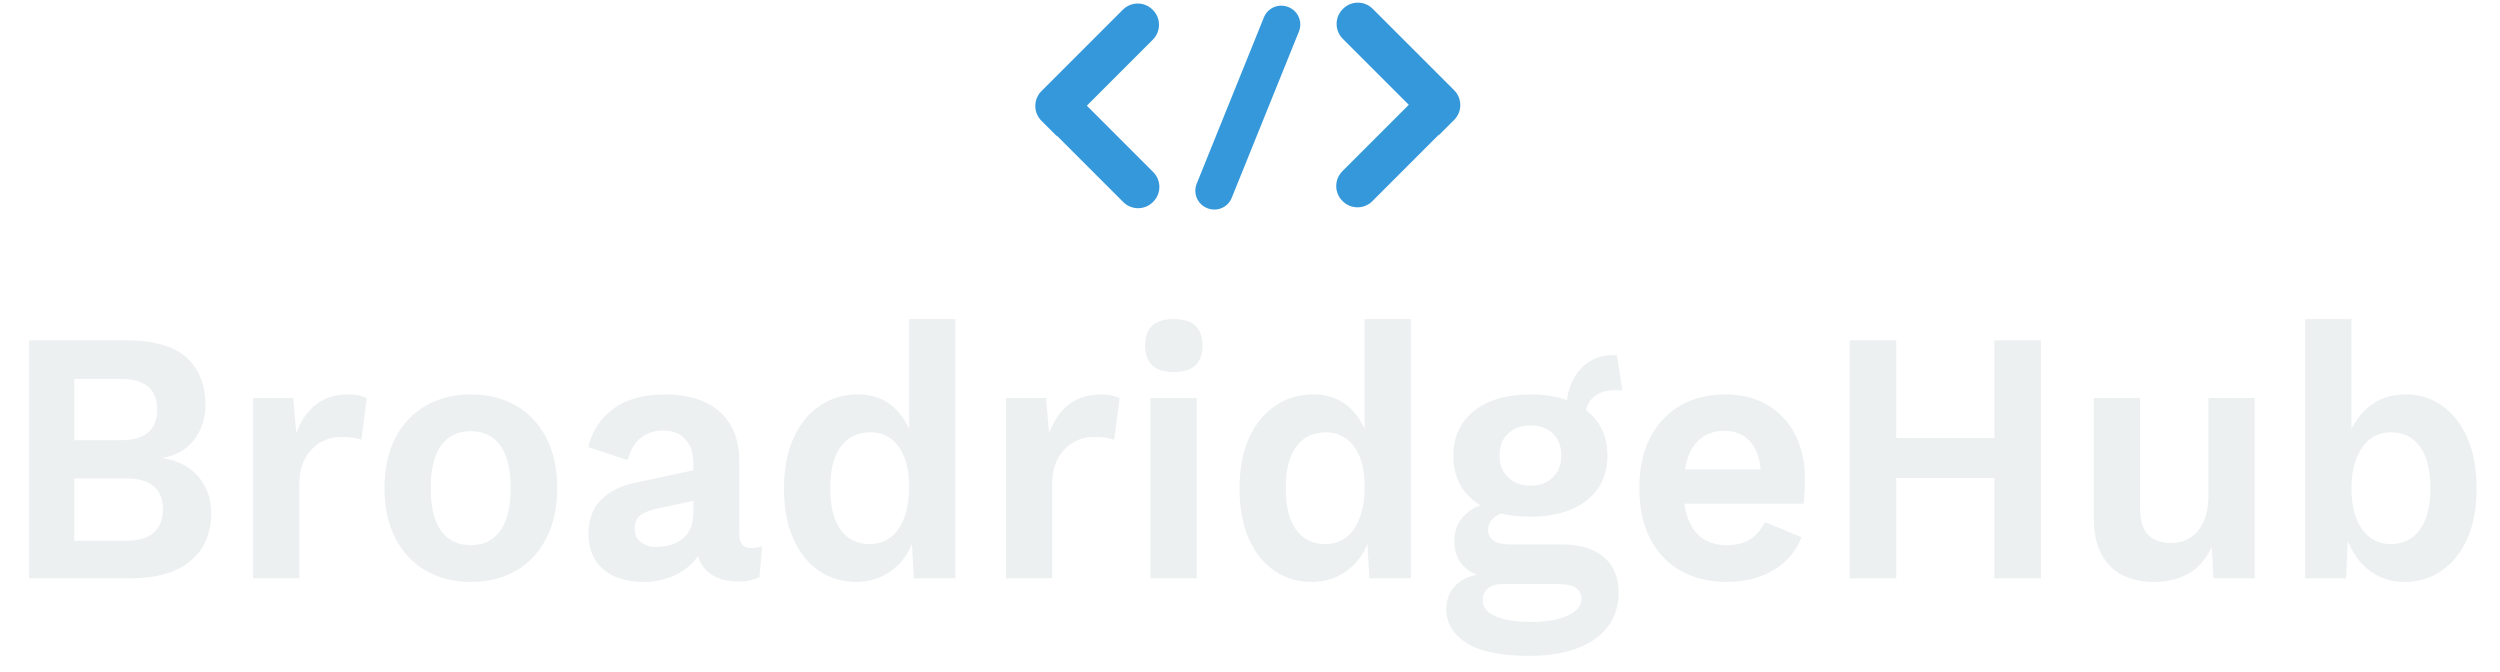
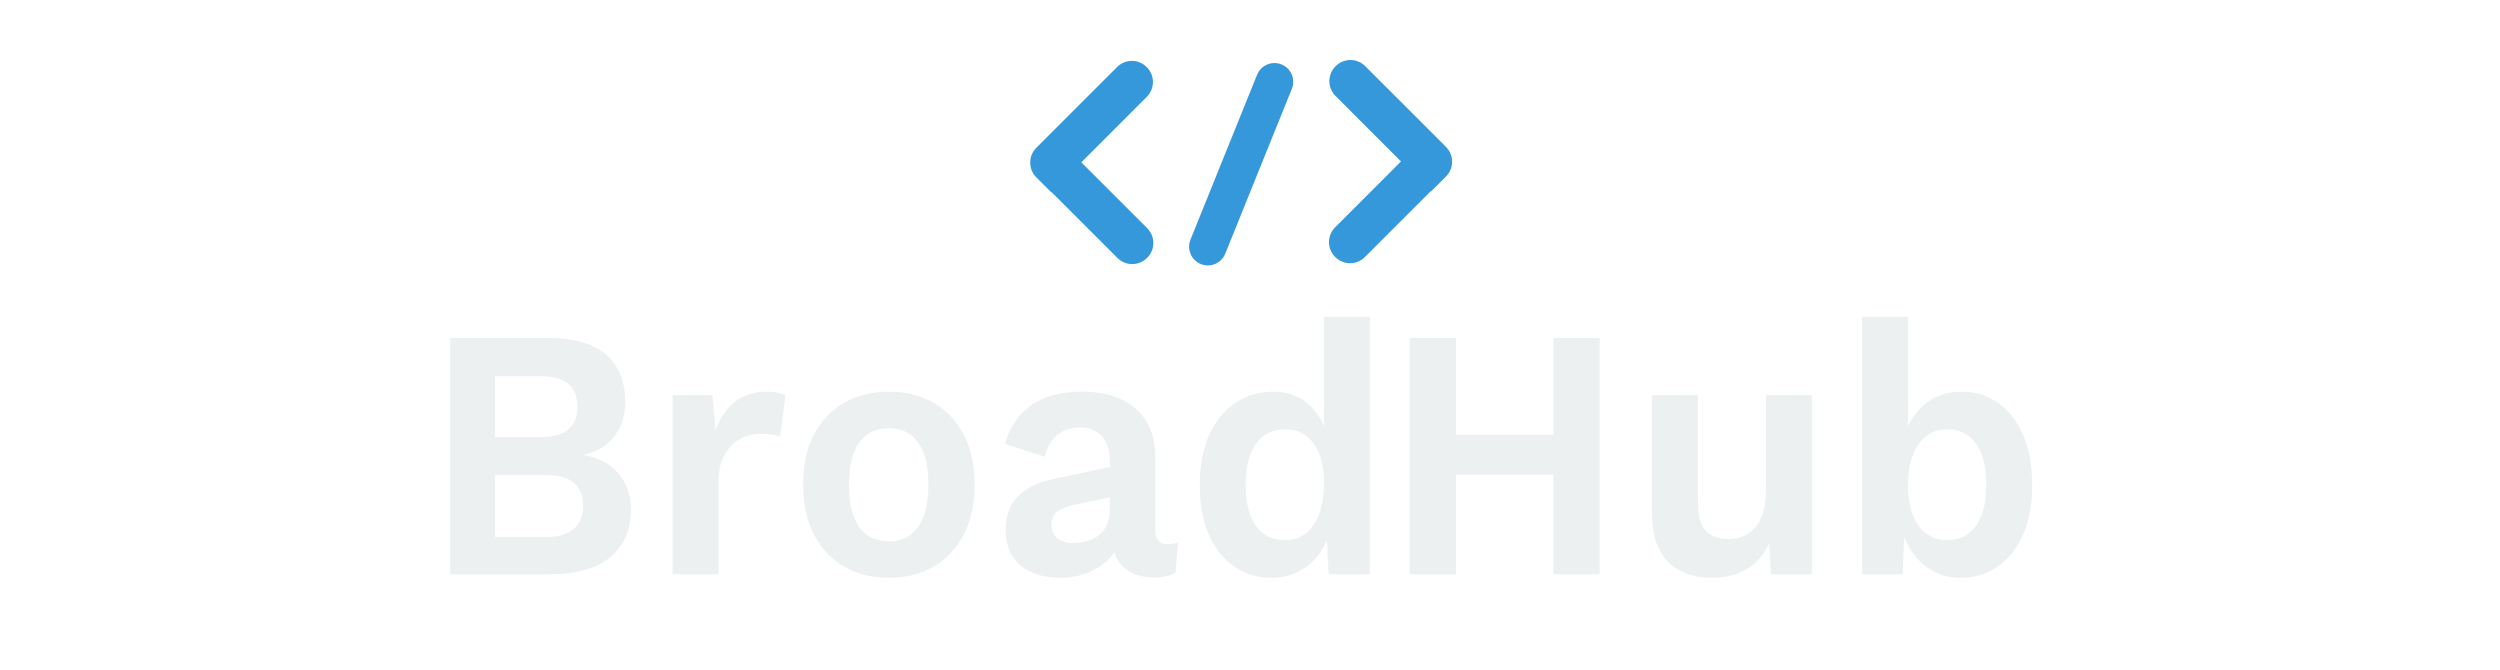
- <svg xmlns="http://www.w3.org/2000/svg" viewBox="58.365 366.661 111.208 29.883">
-   <g transform="translate(89.984 354.113) scale(.3334)" style="fill:#3498db">
-     <path d="m58.941 38.928.038.037a2.801 2.801 0 0 1 0 3.96l-8.811 8.812 8.86 8.86a2.8 2.8 0 0 1 0 3.96l-.037.037a2.8 2.8 0 0 1-3.96 0l-8.861-8.86-.036.036-2.018-2.017a2.801 2.801 0 0 1 0-3.96l10.866-10.865a2.798 2.798 0 0 1 3.959 0Z" />
-     <rect transform="rotate(22 72.238 34.212)" x="75.833" y="36.455" width="5.039" height="28.932" rx="2.5" ry="2.5" />
-     <path d="m99.092 64.477.038-.037a2.801 2.801 0 0 0 0-3.96l-8.811-8.812 8.86-8.86a2.8 2.8 0 0 0 0-3.96l-.037-.037a2.8 2.8 0 0 0-3.96 0l-8.861 8.86-.036-.036-2.018 2.017a2.801 2.801 0 0 0 0 3.96l10.866 10.865a2.798 2.798 0 0 0 3.959 0Z" transform="rotate(180 91.723 51.644)" />
+ <svg xmlns="http://www.w3.org/2000/svg" width="100%" height="100%" viewBox="0 0 112 30" version="1.1" xml:space="preserve" style="fill-rule:evenodd;clip-rule:evenodd;stroke-linejoin:round;stroke-miterlimit:2;">
+   <g transform="matrix(0.3334,0,0,0.3334,31.619,-12.548)">
+     <g transform="matrix(1,0,0,1,0.293112,7.70934)">
+       <path d="M58.941,38.928L58.979,38.965C60.065,40.051 60.065,41.839 58.979,42.925L50.168,51.737L59.028,60.597C59.553,61.122 59.848,61.835 59.848,62.577C59.848,63.319 59.553,64.032 59.028,64.557L58.991,64.594C58.466,65.119 57.753,65.414 57.011,65.414C56.269,65.414 55.556,65.119 55.031,64.594L46.17,55.734L46.134,55.77L44.116,53.753C43.03,52.667 43.03,50.879 44.116,49.793L54.982,38.928C55.507,38.403 56.219,38.107 56.962,38.107C57.704,38.107 58.416,38.403 58.941,38.928Z" style="fill:#3498db;fill-rule:nonzero;" />
+     </g>
+     <g transform="matrix(0.927184,0.374607,-0.374607,0.927184,18.3692,-16.8603)">
+       <path d="M80.872,38.974L80.872,62.868C80.872,64.258 79.743,65.387 78.352,65.387C76.962,65.387 75.833,64.258 75.833,62.868L75.833,38.974C75.833,37.584 76.962,36.455 78.352,36.455C79.743,36.455 80.872,37.584 80.872,38.974Z" style="fill:#3498db;" />
+     </g>
+     <g transform="matrix(-1,-7.65714e-16,7.65714e-16,-1,183.739,110.997)">
+       <path d="M99.092,64.477L99.13,64.44C100.216,63.354 100.216,61.566 99.13,60.48L90.319,51.668L99.179,42.808C99.704,42.283 99.999,41.57 99.999,40.828C99.999,40.086 99.704,39.373 99.179,38.848L99.142,38.811C98.617,38.286 97.904,37.991 97.162,37.991C96.42,37.991 95.707,38.286 95.182,38.811L86.321,47.671L86.285,47.635L84.267,49.652C83.181,50.738 83.181,52.526 84.267,53.612L95.133,64.477C95.658,65.002 96.37,65.298 97.112,65.298C97.855,65.298 98.567,65.002 99.092,64.477Z" style="fill:#3498db;fill-rule:nonzero;" />
+     </g>
  </g>
-   <path d="M132.024 59.829v-29.7h13.005q5.4 0 7.965 2.115 2.565 2.115 2.565 5.985 0 2.385-1.44 4.23-1.44 1.845-4.23 2.34v.045q3.105.45 4.77 2.34 1.665 1.89 1.665 4.5 0 3.825-2.767 5.985-2.768 2.16-8.078 2.16Zm6.03-4.68h6.885q2.52 0 3.735-1.035 1.215-1.035 1.215-2.88 0-1.89-1.215-2.88t-3.735-.99h-6.885Zm0-12.555h6.165q4.905 0 4.905-3.825t-4.905-3.825h-6.165Zm23.863 17.235v-22.5h5.355l.405 4.41q.9-2.34 2.633-3.6 1.732-1.26 4.342-1.26.765 0 1.395.135t1.035.36l-.72 5.175q-.45-.18-1.102-.27-.653-.09-1.688-.09-1.35 0-2.61.653-1.26.652-2.07 1.98-.81 1.327-.81 3.352v11.655Zm29.054-22.95q3.42 0 6.008 1.395 2.587 1.395 4.05 4.005 1.462 2.61 1.462 6.3 0 3.645-1.462 6.278-1.463 2.632-4.05 4.027-2.588 1.395-6.008 1.395-3.375 0-5.985-1.395-2.61-1.395-4.072-4.027-1.463-2.633-1.463-6.278 0-3.69 1.463-6.3 1.462-2.61 4.072-4.005 2.61-1.395 5.985-1.395Zm0 4.59q-1.71 0-2.902.788-1.193.787-1.823 2.362-.63 1.575-.63 3.96t.63 3.96q.63 1.575 1.823 2.363 1.192.787 2.902.787 1.665 0 2.858-.787 1.192-.788 1.822-2.363.63-1.575.63-3.96t-.63-3.96q-.63-1.575-1.822-2.362-1.193-.788-2.858-.788Zm29.692 4.005q0-1.935-1.103-3.015-1.102-1.08-2.902-1.08-1.665 0-2.925.855-1.26.855-1.845 2.835l-5.265-1.62q.765-2.97 3.352-4.77 2.588-1.8 6.953-1.8 2.97 0 5.175.923 2.205.922 3.442 2.767 1.238 1.845 1.238 4.635v9.135q0 1.71 1.62 1.71.765 0 1.44-.225l-.36 3.825q-1.17.585-2.925.585-1.575 0-2.835-.54t-1.98-1.642q-.72-1.103-.72-2.768v-.18l1.08-.18q-.27 1.71-1.485 2.903-1.215 1.192-2.948 1.822-1.732.63-3.577.63-2.295 0-3.96-.697-1.665-.698-2.565-2.048-.9-1.35-.9-3.33 0-2.52 1.62-4.117 1.62-1.598 4.635-2.183l8.46-1.71-.045 3.825-5.4 1.08q-1.53.315-2.318.833-.787.517-.787 1.687 0 1.125.832 1.71.833.585 2.003.585.945 0 1.845-.225t1.62-.72q.72-.495 1.125-1.35.405-.855.405-2.07Zm21.72 14.805q-2.79 0-4.973-1.395-2.182-1.395-3.42-4.005-1.237-2.61-1.237-6.255 0-3.735 1.305-6.367 1.305-2.633 3.532-4.005 2.228-1.373 5.018-1.373 2.97 0 4.905 1.71t2.52 4.41l-.585.72V27.474h6.165v32.355h-5.535l-.405-6.84.72.36q-.27 2.115-1.395 3.668-1.125 1.552-2.835 2.407t-3.78.855Zm1.8-4.725q1.62 0 2.79-.832 1.17-.833 1.822-2.453.653-1.62.653-3.87 0-2.16-.63-3.667-.63-1.508-1.8-2.318t-2.745-.81q-2.52 0-3.938 1.778-1.417 1.777-1.417 5.197t1.395 5.198q1.395 1.777 3.87 1.777Zm18.18 4.275v-22.5h5.355l.405 4.41q.9-2.34 2.633-3.6 1.732-1.26 4.342-1.26.765 0 1.395.135t1.035.36l-.72 5.175q-.45-.18-1.102-.27-.653-.09-1.688-.09-1.35 0-2.61.653-1.26.652-2.07 1.98-.81 1.327-.81 3.352v11.655Zm22.397-25.74q-1.935 0-2.88-.832-.945-.833-.945-2.453 0-1.665.945-2.497.945-.833 2.88-.833t2.88.833q.945.832.945 2.497 0 1.62-.945 2.453-.945.832-2.88.832Zm3.06 3.24v22.5h-6.165v-22.5Zm15.338 22.95q-2.79 0-4.973-1.395-2.182-1.395-3.42-4.005-1.237-2.61-1.237-6.255 0-3.735 1.305-6.367 1.305-2.633 3.532-4.005 2.228-1.373 5.018-1.373 2.97 0 4.905 1.71t2.52 4.41l-.585.72V27.474h6.165v32.355h-5.535l-.405-6.84.72.36q-.27 2.115-1.395 3.668-1.125 1.552-2.835 2.407t-3.78.855Zm1.8-4.725q1.62 0 2.79-.832 1.17-.833 1.822-2.453.653-1.62.653-3.87 0-2.16-.63-3.667-.63-1.508-1.8-2.318t-2.745-.81q-2.52 0-3.938 1.778-1.417 1.777-1.417 5.197t1.395 5.198q1.395 1.777 3.87 1.777Zm38.925-23.58.72 4.41q-.18 0-.383-.022-.202-.023-.427-.023-2.025 0-3.083.923-1.057.922-1.057 2.542l-2.52-1.035q0-1.8.72-3.352.72-1.553 2.137-2.498 1.418-.945 3.398-.945h.495Zm-7.38 23.625q3.645 0 5.625 1.575t1.98 4.41q0 2.565-1.485 4.343-1.485 1.777-4.163 2.677-2.677.9-6.187.9-5.805 0-8.483-1.62-2.677-1.62-2.677-4.23 0-1.845 1.417-3.105 1.418-1.26 4.703-1.395l-.225.72q-2.34-.405-3.578-1.552-1.237-1.148-1.237-3.173 0-2.07 1.597-3.397 1.598-1.328 4.343-1.553l2.7 1.26h-.63q-1.935.135-2.723.788-.787.652-.787 1.462 0 .945.742 1.418.743.472 2.138.472Zm-4.185 9.675q2.34 0 3.847-.405 1.508-.405 2.25-1.035.743-.63.743-1.395 0-.855-.675-1.372-.675-.518-2.43-.518h-7.605q-1.08 0-1.778.54-.697.54-.697 1.485 0 1.26 1.687 1.98 1.688.72 4.658.72Zm.045-28.395q3.15 0 5.467.923 2.318.922 3.555 2.632 1.238 1.71 1.238 4.095 0 2.34-1.238 4.05-1.237 1.71-3.555 2.633-2.317.922-5.467.922-4.995 0-7.65-2.047-2.655-2.048-2.655-5.558 0-2.385 1.26-4.095t3.555-2.632q2.295-.923 5.49-.923Zm0 3.87q-1.8 0-2.97.99-1.17.99-1.17 2.745 0 1.755 1.17 2.768 1.17 1.012 2.97 1.012 1.8 0 2.947-1.012 1.148-1.013 1.148-2.768t-1.148-2.745q-1.147-.99-2.947-.99Zm26.213 19.53q-3.555 0-6.187-1.395-2.633-1.395-4.073-4.005-1.44-2.61-1.44-6.3t1.44-6.3q1.44-2.61 4.028-4.005 2.587-1.395 5.917-1.395 3.42 0 5.805 1.373 2.385 1.372 3.645 3.735 1.26 2.362 1.26 5.377 0 .9-.045 1.71-.045.81-.135 1.44h-17.955v-4.275h15.255l-2.97 1.08q0-2.835-1.282-4.365-1.283-1.53-3.623-1.53-1.71 0-2.947.81-1.238.81-1.868 2.408-.63 1.597-.63 4.027 0 2.385.698 3.938.697 1.552 1.98 2.317 1.282.765 3.082.765 1.98 0 3.195-.765 1.215-.765 1.89-2.115l4.905 1.89q-.72 1.755-2.182 3.015-1.463 1.26-3.465 1.913-2.003.652-4.298.652Zm41.881-30.15v29.7h-6.21v-29.7Zm-19.305 0v29.7h-6.21v-29.7Zm16.335 12.195v4.995h-19.44v-4.995Zm17.986 17.955q-2.25 0-4.05-.81-1.8-.81-2.857-2.587-1.058-1.778-1.058-4.613v-14.94h6.165v13.455q0 2.61 1.08 3.623 1.08 1.012 3.105 1.012.945 0 1.845-.337.9-.338 1.598-1.058.697-.72 1.102-1.867.405-1.148.405-2.723V37.329h6.165v22.5h-5.49l-.225-3.915q-1.125 2.25-3.082 3.308-1.958 1.057-4.703 1.057Zm33.478 0q-2.07 0-3.758-.877-1.687-.878-2.79-2.43-1.102-1.553-1.507-3.488l.63-.81-.36 7.155h-5.445V27.474h6.165v16.2l-.585-.945q.72-2.52 2.745-4.185 2.025-1.665 5.085-1.665 2.7 0 4.837 1.395 2.138 1.395 3.375 4.005 1.238 2.61 1.238 6.345 0 3.645-1.238 6.255-1.237 2.61-3.42 4.005-2.182 1.395-4.972 1.395Zm-1.845-4.725q2.475 0 3.892-1.777 1.418-1.778 1.418-5.198 0-3.42-1.395-5.197-1.395-1.778-3.87-1.778-1.62 0-2.79.855t-1.823 2.43q-.652 1.575-.652 3.735t.652 3.735q.653 1.575 1.845 2.385 1.193.81 2.723.81Z" transform="matrix(.3334 0 0 .35646 15.64 371.06)" style="fill:#ecf0f1;white-space:pre" />
+   <g transform="matrix(0.3334,0,0,0.35646,-23.8499,4.399)">
+     <path d="M132.024,59.829L132.024,30.129L145.029,30.129C148.629,30.129 151.284,30.834 152.994,32.244C154.704,33.654 155.559,35.649 155.559,38.229C155.559,39.819 155.079,41.229 154.119,42.459C153.159,43.689 151.749,44.469 149.889,44.799L149.889,44.844C151.959,45.144 153.549,45.924 154.659,47.184C155.769,48.444 156.324,49.944 156.324,51.684C156.324,54.234 155.402,56.229 153.557,57.669C151.712,59.109 149.019,59.829 145.479,59.829L132.024,59.829ZM138.054,55.149L144.939,55.149C146.619,55.149 147.864,54.804 148.674,54.114C149.484,53.424 149.889,52.464 149.889,51.234C149.889,49.974 149.484,49.014 148.674,48.354C147.864,47.694 146.619,47.364 144.939,47.364L138.054,47.364L138.054,55.149ZM138.054,42.594L144.219,42.594C147.489,42.594 149.124,41.319 149.124,38.769C149.124,36.219 147.489,34.944 144.219,34.944L138.054,34.944L138.054,42.594ZM161.917,59.829L161.917,37.329L167.272,37.329L167.677,41.739C168.277,40.179 169.155,38.979 170.31,38.139C171.465,37.299 172.912,36.879 174.652,36.879C175.162,36.879 175.627,36.924 176.047,37.014C176.467,37.104 176.812,37.224 177.082,37.374L176.362,42.549C176.062,42.429 175.695,42.339 175.26,42.279C174.825,42.219 174.262,42.189 173.572,42.189C172.672,42.189 171.802,42.407 170.962,42.842C170.122,43.277 169.432,43.937 168.892,44.822C168.352,45.707 168.082,46.824 168.082,48.174L168.082,59.829L161.917,59.829ZM190.971,36.879C193.251,36.879 195.254,37.344 196.979,38.274C198.704,39.204 200.054,40.539 201.029,42.279C202.004,44.019 202.491,46.119 202.491,48.579C202.491,51.009 202.004,53.102 201.029,54.857C200.054,56.612 198.704,57.954 196.979,58.884C195.254,59.814 193.251,60.279 190.971,60.279C188.721,60.279 186.726,59.814 184.986,58.884C183.246,57.954 181.889,56.612 180.914,54.857C179.939,53.102 179.451,51.009 179.451,48.579C179.451,46.119 179.939,44.019 180.914,42.279C181.889,40.539 183.246,39.204 184.986,38.274C186.726,37.344 188.721,36.879 190.971,36.879ZM190.971,41.469C189.831,41.469 188.864,41.732 188.069,42.257C187.274,42.782 186.666,43.569 186.246,44.619C185.826,45.669 185.616,46.989 185.616,48.579C185.616,50.169 185.826,51.489 186.246,52.539C186.666,53.589 187.274,54.377 188.069,54.902C188.864,55.427 189.831,55.689 190.971,55.689C192.081,55.689 193.034,55.427 193.829,54.902C194.624,54.377 195.231,53.589 195.651,52.539C196.071,51.489 196.281,50.169 196.281,48.579C196.281,46.989 196.071,45.669 195.651,44.619C195.231,43.569 194.624,42.782 193.829,42.257C193.034,41.732 192.081,41.469 190.971,41.469ZM220.663,45.474C220.663,44.184 220.295,43.179 219.56,42.459C218.825,41.739 217.858,41.379 216.658,41.379C215.548,41.379 214.573,41.664 213.733,42.234C212.893,42.804 212.278,43.749 211.888,45.069L206.623,43.449C207.133,41.469 208.25,39.879 209.975,38.679C211.7,37.479 214.018,36.879 216.928,36.879C218.908,36.879 220.633,37.187 222.103,37.802C223.573,38.417 224.72,39.339 225.545,40.569C226.37,41.799 226.783,43.344 226.783,45.204L226.783,54.339C226.783,55.479 227.323,56.049 228.403,56.049C228.913,56.049 229.393,55.974 229.843,55.824L229.483,59.649C228.703,60.039 227.728,60.234 226.558,60.234C225.508,60.234 224.563,60.054 223.723,59.694C222.883,59.334 222.223,58.787 221.743,58.052C221.263,57.317 221.023,56.394 221.023,55.284L221.023,55.104L222.103,54.924C221.923,56.064 221.428,57.032 220.618,57.827C219.808,58.622 218.825,59.229 217.67,59.649C216.515,60.069 215.323,60.279 214.093,60.279C212.563,60.279 211.243,60.047 210.133,59.582C209.023,59.117 208.168,58.434 207.568,57.534C206.968,56.634 206.668,55.524 206.668,54.204C206.668,52.524 207.208,51.152 208.288,50.087C209.368,49.022 210.913,48.294 212.923,47.904L221.383,46.194L221.338,50.019L215.938,51.099C214.918,51.309 214.145,51.587 213.62,51.932C213.095,52.277 212.833,52.839 212.833,53.619C212.833,54.369 213.11,54.939 213.665,55.329C214.22,55.719 214.888,55.914 215.668,55.914C216.298,55.914 216.913,55.839 217.513,55.689C218.113,55.539 218.653,55.299 219.133,54.969C219.613,54.639 219.988,54.189 220.258,53.619C220.528,53.049 220.663,52.359 220.663,51.549L220.663,45.474ZM242.383,60.279C240.523,60.279 238.865,59.814 237.41,58.884C235.955,57.954 234.815,56.619 233.99,54.879C233.165,53.139 232.753,51.054 232.753,48.624C232.753,46.134 233.188,44.012 234.058,42.257C234.928,40.502 236.105,39.167 237.59,38.252C239.075,37.337 240.748,36.879 242.608,36.879C244.588,36.879 246.223,37.449 247.513,38.589C248.803,39.729 249.643,41.199 250.033,42.999L249.448,43.719L249.448,27.474L255.613,27.474L255.613,59.829L250.078,59.829L249.673,52.989L250.393,53.349C250.213,54.759 249.748,55.982 248.998,57.017C248.248,58.052 247.303,58.854 246.163,59.424C245.023,59.994 243.763,60.279 242.383,60.279ZM244.183,55.554C245.263,55.554 246.193,55.277 246.973,54.722C247.753,54.167 248.36,53.349 248.795,52.269C249.23,51.189 249.448,49.899 249.448,48.399C249.448,46.959 249.238,45.737 248.818,44.732C248.398,43.727 247.798,42.954 247.018,42.414C246.238,41.874 245.323,41.604 244.273,41.604C242.593,41.604 241.28,42.197 240.335,43.382C239.39,44.567 238.918,46.299 238.918,48.579C238.918,50.859 239.383,52.592 240.313,53.777C241.243,54.962 242.533,55.554 244.183,55.554ZM286.48,30.129L286.48,59.829L280.27,59.829L280.27,30.129L286.48,30.129ZM267.175,30.129L267.175,59.829L260.965,59.829L260.965,30.129L267.175,30.129ZM283.51,42.324L283.51,47.319L264.07,47.319L264.07,42.324L283.51,42.324ZM301.496,60.279C299.996,60.279 298.646,60.009 297.446,59.469C296.246,58.929 295.293,58.067 294.589,56.882C293.883,55.697 293.531,54.159 293.531,52.269L293.531,37.329L299.696,37.329L299.696,50.784C299.696,52.524 300.056,53.732 300.776,54.407C301.496,55.082 302.531,55.419 303.881,55.419C304.511,55.419 305.126,55.307 305.726,55.082C306.326,54.857 306.858,54.504 307.324,54.024C307.788,53.544 308.156,52.922 308.426,52.157C308.696,51.392 308.831,50.484 308.831,49.434L308.831,37.329L314.996,37.329L314.996,59.829L309.506,59.829L309.281,55.914C308.531,57.414 307.503,58.517 306.199,59.222C304.893,59.927 303.326,60.279 301.496,60.279ZM334.974,60.279C333.594,60.279 332.341,59.987 331.216,59.402C330.091,58.817 329.161,58.007 328.426,56.972C327.691,55.937 327.189,54.774 326.919,53.484L327.549,52.674L327.189,59.829L321.744,59.829L321.744,27.474L327.909,27.474L327.909,43.674L327.324,42.729C327.804,41.049 328.719,39.654 330.069,38.544C331.419,37.434 333.114,36.879 335.154,36.879C336.954,36.879 338.566,37.344 339.991,38.274C341.416,39.204 342.541,40.539 343.366,42.279C344.191,44.019 344.604,46.134 344.604,48.624C344.604,51.054 344.191,53.139 343.366,54.879C342.541,56.619 341.401,57.954 339.946,58.884C338.491,59.814 336.834,60.279 334.974,60.279ZM333.129,55.554C334.779,55.554 336.076,54.962 337.021,53.777C337.966,52.592 338.439,50.859 338.439,48.579C338.439,46.299 337.974,44.567 337.044,43.382C336.114,42.197 334.824,41.604 333.174,41.604C332.094,41.604 331.164,41.889 330.384,42.459C329.604,43.029 328.996,43.839 328.561,44.889C328.126,45.939 327.909,47.184 327.909,48.624C327.909,50.064 328.126,51.309 328.561,52.359C328.996,53.409 329.611,54.204 330.406,54.744C331.201,55.284 332.109,55.554 333.129,55.554Z" style="fill:#ecf0f1;fill-rule:nonzero;" />
+   </g>
</svg>
